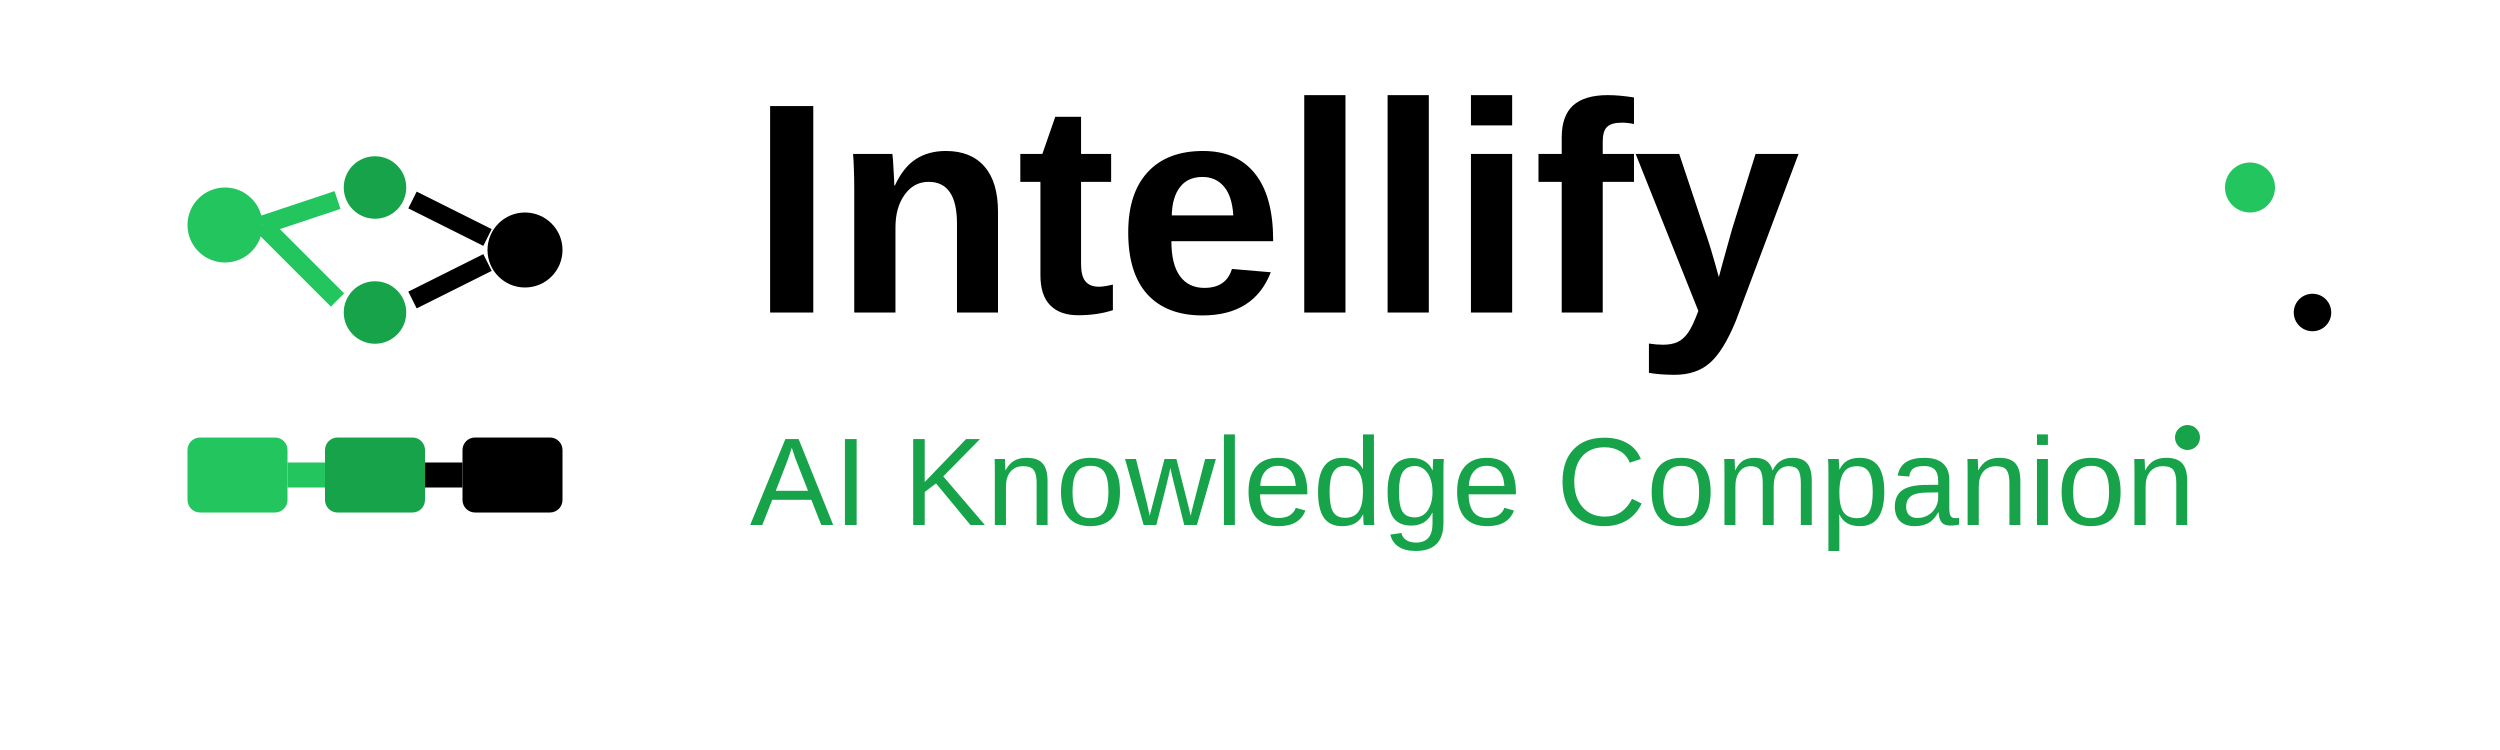
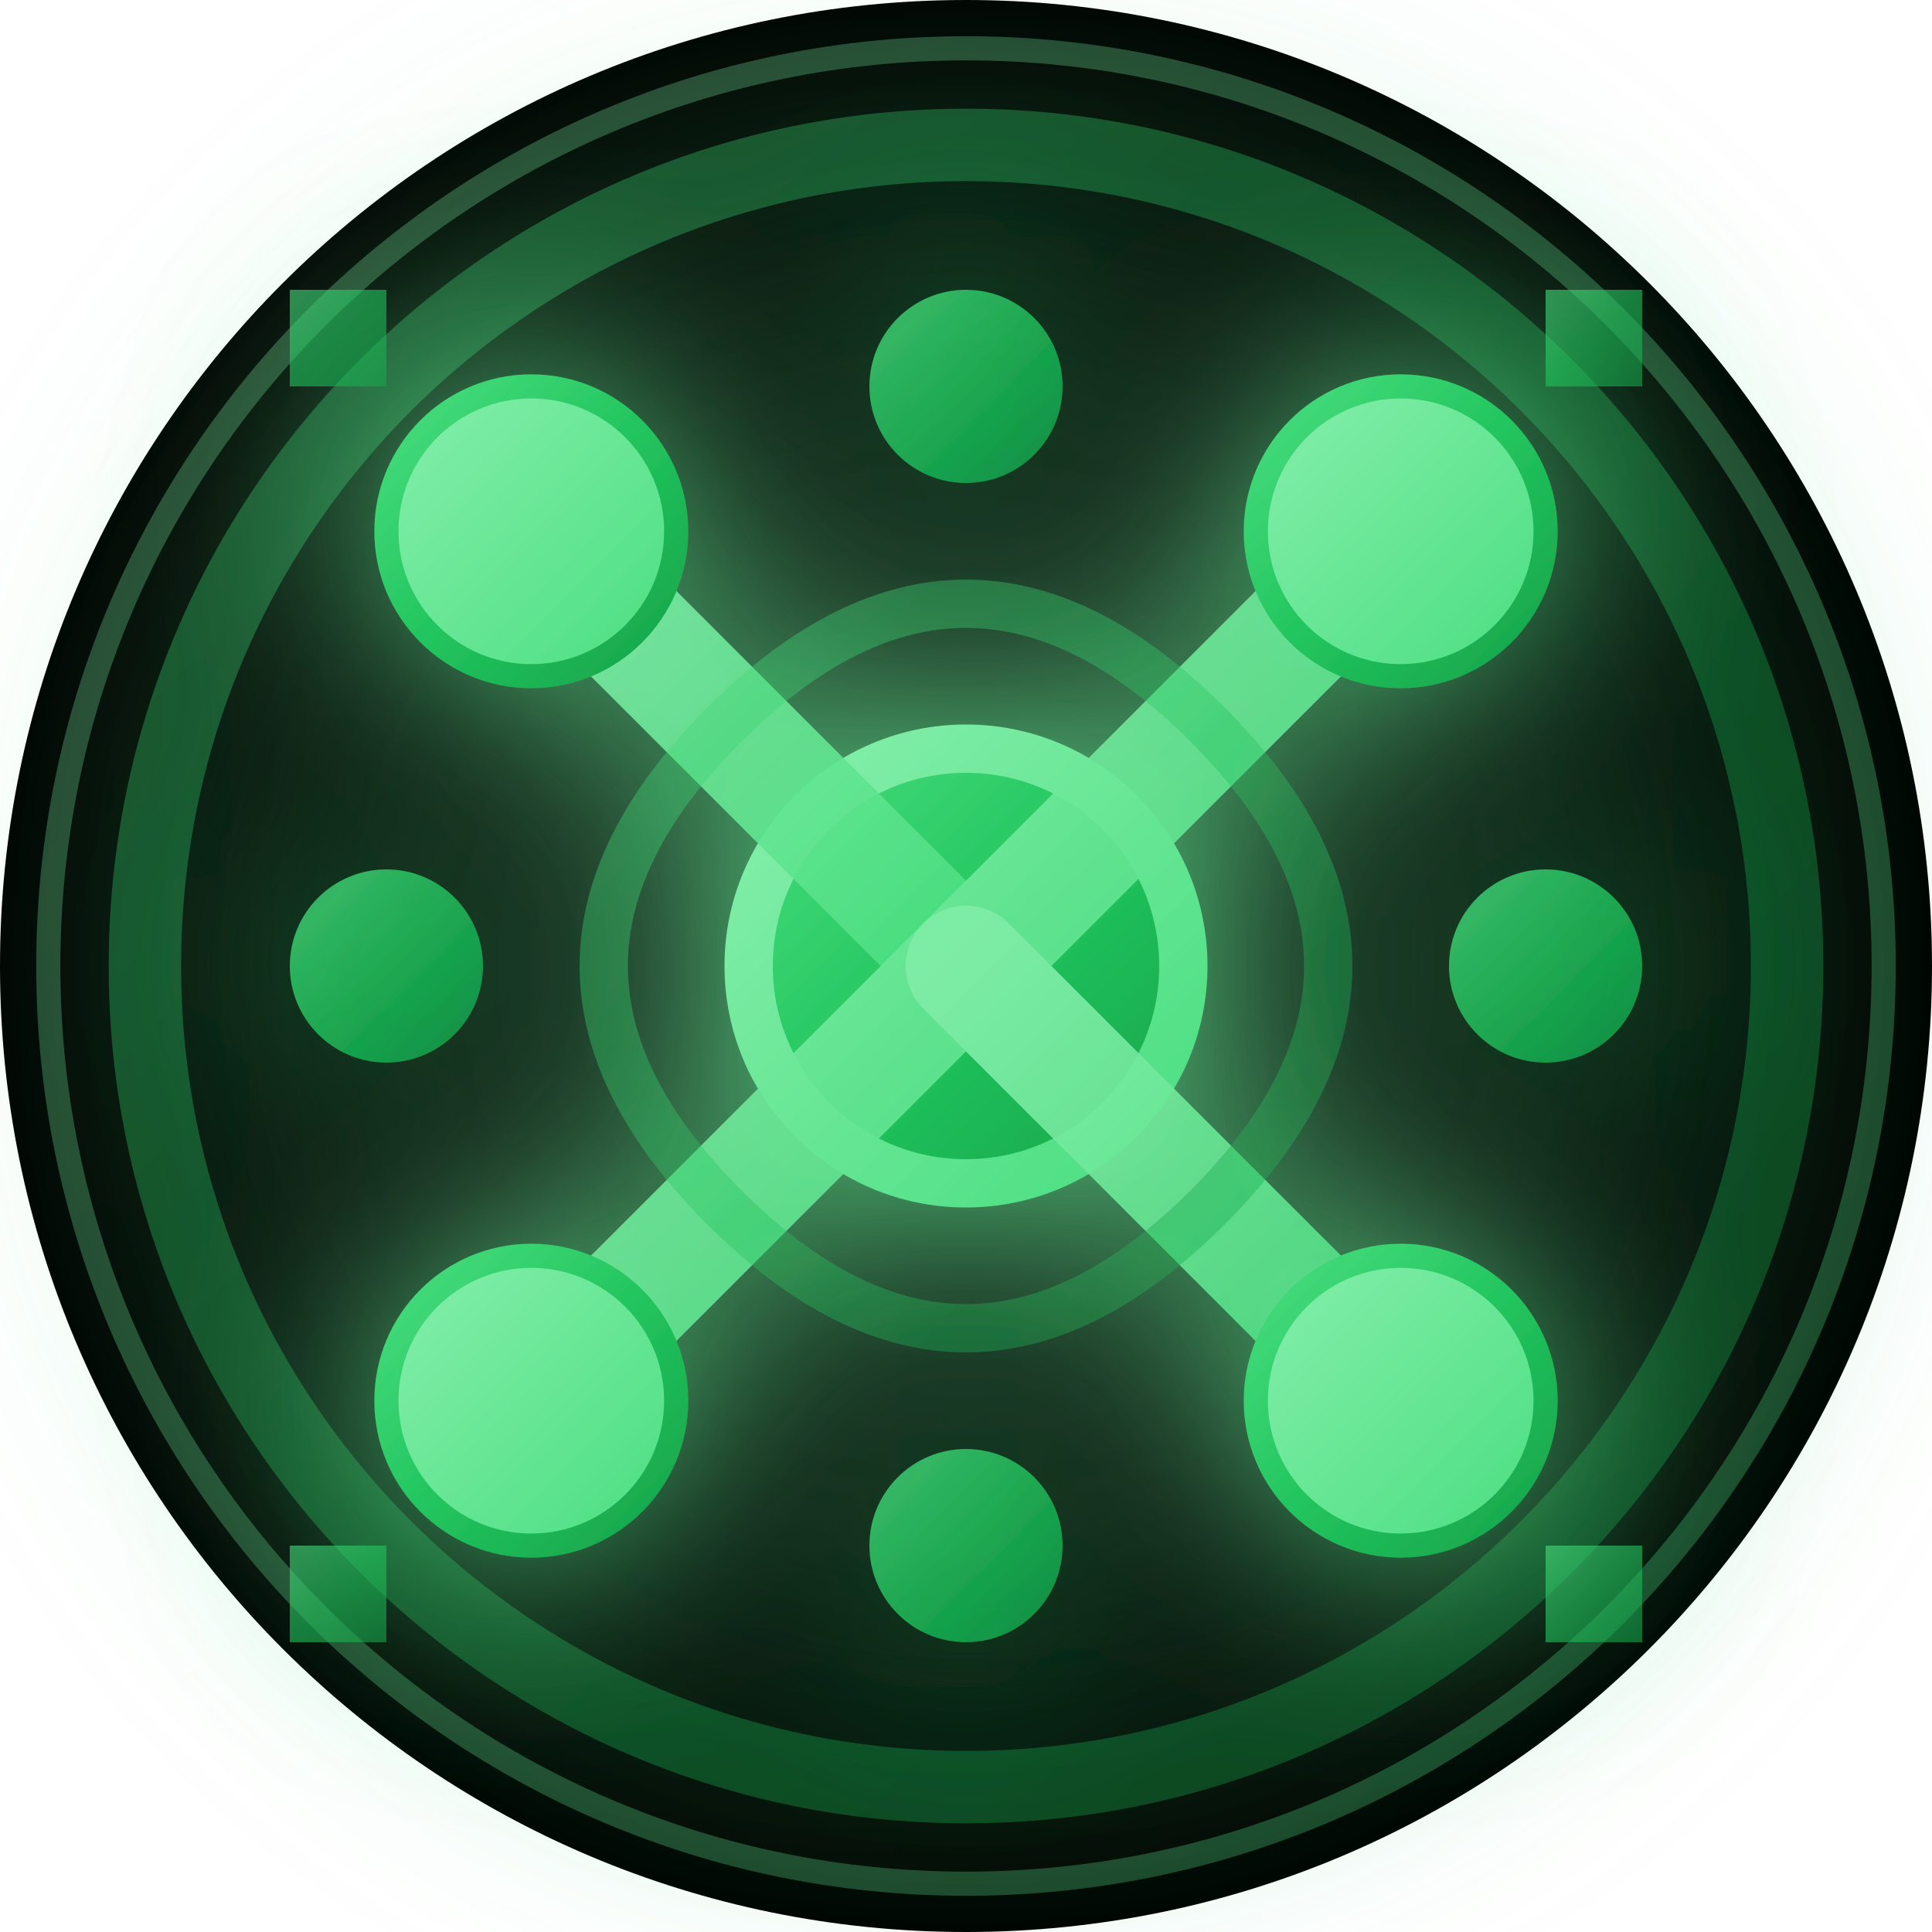
- <svg xmlns="http://www.w3.org/2000/svg" width="200" height="60" viewBox="0 0 200 60" fill="none">
-   <g transform="translate(10, 10)">
-     <circle cx="8" cy="8" r="3" fill="#22c55e" />
-     <circle cx="20" cy="5" r="2.5" fill="#16a34a" />
-     <circle cx="20" cy="15" r="2.5" fill="#16a34a" />
-     <circle cx="32" cy="10" r="3" fill="#000000" />
-     <line x1="11" y1="8" x2="17" y2="6" stroke="#22c55e" stroke-width="1.5" />
-     <line x1="11" y1="8" x2="17" y2="14" stroke="#22c55e" stroke-width="1.5" />
-     <line x1="23" y1="6" x2="29" y2="9" stroke="#000000" stroke-width="1.5" />
-     <line x1="23" y1="14" x2="29" y2="11" stroke="#000000" stroke-width="1.5" />
-     <rect x="5" y="25" width="8" height="6" rx="1" fill="#22c55e" />
-     <rect x="16" y="25" width="8" height="6" rx="1" fill="#16a34a" />
-     <rect x="27" y="25" width="8" height="6" rx="1" fill="#000000" />
-     <line x1="13" y1="28" x2="16" y2="28" stroke="#22c55e" stroke-width="2" />
-     <line x1="24" y1="28" x2="27" y2="28" stroke="#000000" stroke-width="2" />
+ <svg xmlns="http://www.w3.org/2000/svg" width="40" height="40" viewBox="0 0 40 40" fill="none">
+   <defs>
+     <radialGradient id="blackBg" cx="50%" cy="50%" r="50%">
+       <stop offset="0%" style="stop-color:#1a1a1a;stop-opacity:1" />
+       <stop offset="100%" style="stop-color:#000000;stop-opacity:1" />
+     </radialGradient>
+     <linearGradient id="greenGradient" x1="0%" y1="0%" x2="100%" y2="100%">
+       <stop offset="0%" style="stop-color:#4ade80;stop-opacity:1" />
+       <stop offset="50%" style="stop-color:#22c55e;stop-opacity:1" />
+       <stop offset="100%" style="stop-color:#16a34a;stop-opacity:1" />
+     </linearGradient>
+     <linearGradient id="accentGradient" x1="0%" y1="0%" x2="100%" y2="100%">
+       <stop offset="0%" style="stop-color:#86efac;stop-opacity:1" />
+       <stop offset="100%" style="stop-color:#4ade80;stop-opacity:1" />
+     </linearGradient>
+     <filter id="glow" x="-50%" y="-50%" width="200%" height="200%">
+       <feGaussianBlur stdDeviation="2.5" result="coloredBlur" />
+       <feMerge>
+         <feMergeNode in="coloredBlur" />
+         <feMergeNode in="SourceGraphic" />
+       </feMerge>
+     </filter>
+   </defs>
+   <circle cx="20" cy="20" r="20" fill="url(#blackBg)" />
+   <circle cx="20" cy="20" r="17" fill="none" stroke="url(#greenGradient)" stroke-width="1.5" opacity="0.4" filter="url(#glow)" />
+   <g filter="url(#glow)">
+     <circle cx="20" cy="20" r="4.5" fill="url(#greenGradient)" stroke="url(#accentGradient)" stroke-width="1" />
+     <g opacity="0.9">
+       <line x1="20" y1="20" x2="11" y2="11" stroke="url(#accentGradient)" stroke-width="2.5" stroke-linecap="round" />
+       <line x1="20" y1="20" x2="29" y2="11" stroke="url(#accentGradient)" stroke-width="2.5" stroke-linecap="round" />
+       <line x1="20" y1="20" x2="11" y2="29" stroke="url(#accentGradient)" stroke-width="2.5" stroke-linecap="round" />
+       <line x1="20" y1="20" x2="29" y2="29" stroke="url(#accentGradient)" stroke-width="2.5" stroke-linecap="round" />
+       <line x1="20" y1="20" x2="8" y2="20" stroke="url(#greenGradient)" stroke-width="1.8" stroke-linecap="round" opacity="0.7" />
+       <line x1="20" y1="20" x2="32" y2="20" stroke="url(#greenGradient)" stroke-width="1.8" stroke-linecap="round" opacity="0.7" />
+       <line x1="20" y1="20" x2="20" y2="8" stroke="url(#greenGradient)" stroke-width="1.8" stroke-linecap="round" opacity="0.7" />
+       <line x1="20" y1="20" x2="20" y2="32" stroke="url(#greenGradient)" stroke-width="1.8" stroke-linecap="round" opacity="0.7" />
+     </g>
+     <circle cx="11" cy="11" r="3" fill="url(#accentGradient)" stroke="url(#greenGradient)" stroke-width="0.5" />
+     <circle cx="29" cy="11" r="3" fill="url(#accentGradient)" stroke="url(#greenGradient)" stroke-width="0.5" />
+     <circle cx="11" cy="29" r="3" fill="url(#accentGradient)" stroke="url(#greenGradient)" stroke-width="0.5" />
+     <circle cx="29" cy="29" r="3" fill="url(#accentGradient)" stroke="url(#greenGradient)" stroke-width="0.5" />
+     <circle cx="8" cy="20" r="2" fill="url(#greenGradient)" opacity="0.8" />
+     <circle cx="32" cy="20" r="2" fill="url(#greenGradient)" opacity="0.8" />
+     <circle cx="20" cy="8" r="2" fill="url(#greenGradient)" opacity="0.8" />
+     <circle cx="20" cy="32" r="2" fill="url(#greenGradient)" opacity="0.8" />
+     <path d="M 15 15 Q 20 10 25 15 Q 30 20 25 25 Q 20 30 15 25 Q 10 20 15 15" fill="none" stroke="url(#greenGradient)" stroke-width="1" opacity="0.4" />
  </g>
-   <text x="60" y="25" font-family="Arial, sans-serif" font-size="24" font-weight="bold" fill="#000000">Intellify</text>
-   <text x="60" y="42" font-family="Arial, sans-serif" font-size="10" fill="#16a34a">AI Knowledge Companion</text>
-   <circle cx="180" cy="15" r="2" fill="#22c55e">
-     <animate attributeName="opacity" values="0.3;1;0.3" dur="2s" repeatCount="indefinite" />
-   </circle>
-   <circle cx="185" cy="25" r="1.5" fill="#000000">
-     <animate attributeName="opacity" values="0.4;1;0.4" dur="1.5s" repeatCount="indefinite" />
-   </circle>
-   <circle cx="175" cy="35" r="1" fill="#16a34a">
-     <animate attributeName="opacity" values="0.2;0.8;0.2" dur="2.5s" repeatCount="indefinite" />
-   </circle>
+   <circle cx="20" cy="20" r="19" fill="none" stroke="url(#accentGradient)" stroke-width="0.5" opacity="0.3" />
+   <rect x="6" y="6" width="2" height="2" fill="url(#greenGradient)" opacity="0.6">
+     <animate attributeName="opacity" values="0.6;1;0.6" dur="2s" repeatCount="indefinite" />
+   </rect>
+   <rect x="32" y="6" width="2" height="2" fill="url(#greenGradient)" opacity="0.6">
+     <animate attributeName="opacity" values="0.6;1;0.6" dur="2s" begin="0.5s" repeatCount="indefinite" />
+   </rect>
+   <rect x="6" y="32" width="2" height="2" fill="url(#greenGradient)" opacity="0.6">
+     <animate attributeName="opacity" values="0.6;1;0.6" dur="2s" begin="1s" repeatCount="indefinite" />
+   </rect>
+   <rect x="32" y="32" width="2" height="2" fill="url(#greenGradient)" opacity="0.6">
+     <animate attributeName="opacity" values="0.6;1;0.6" dur="2s" begin="1.5s" repeatCount="indefinite" />
+   </rect>
</svg>
